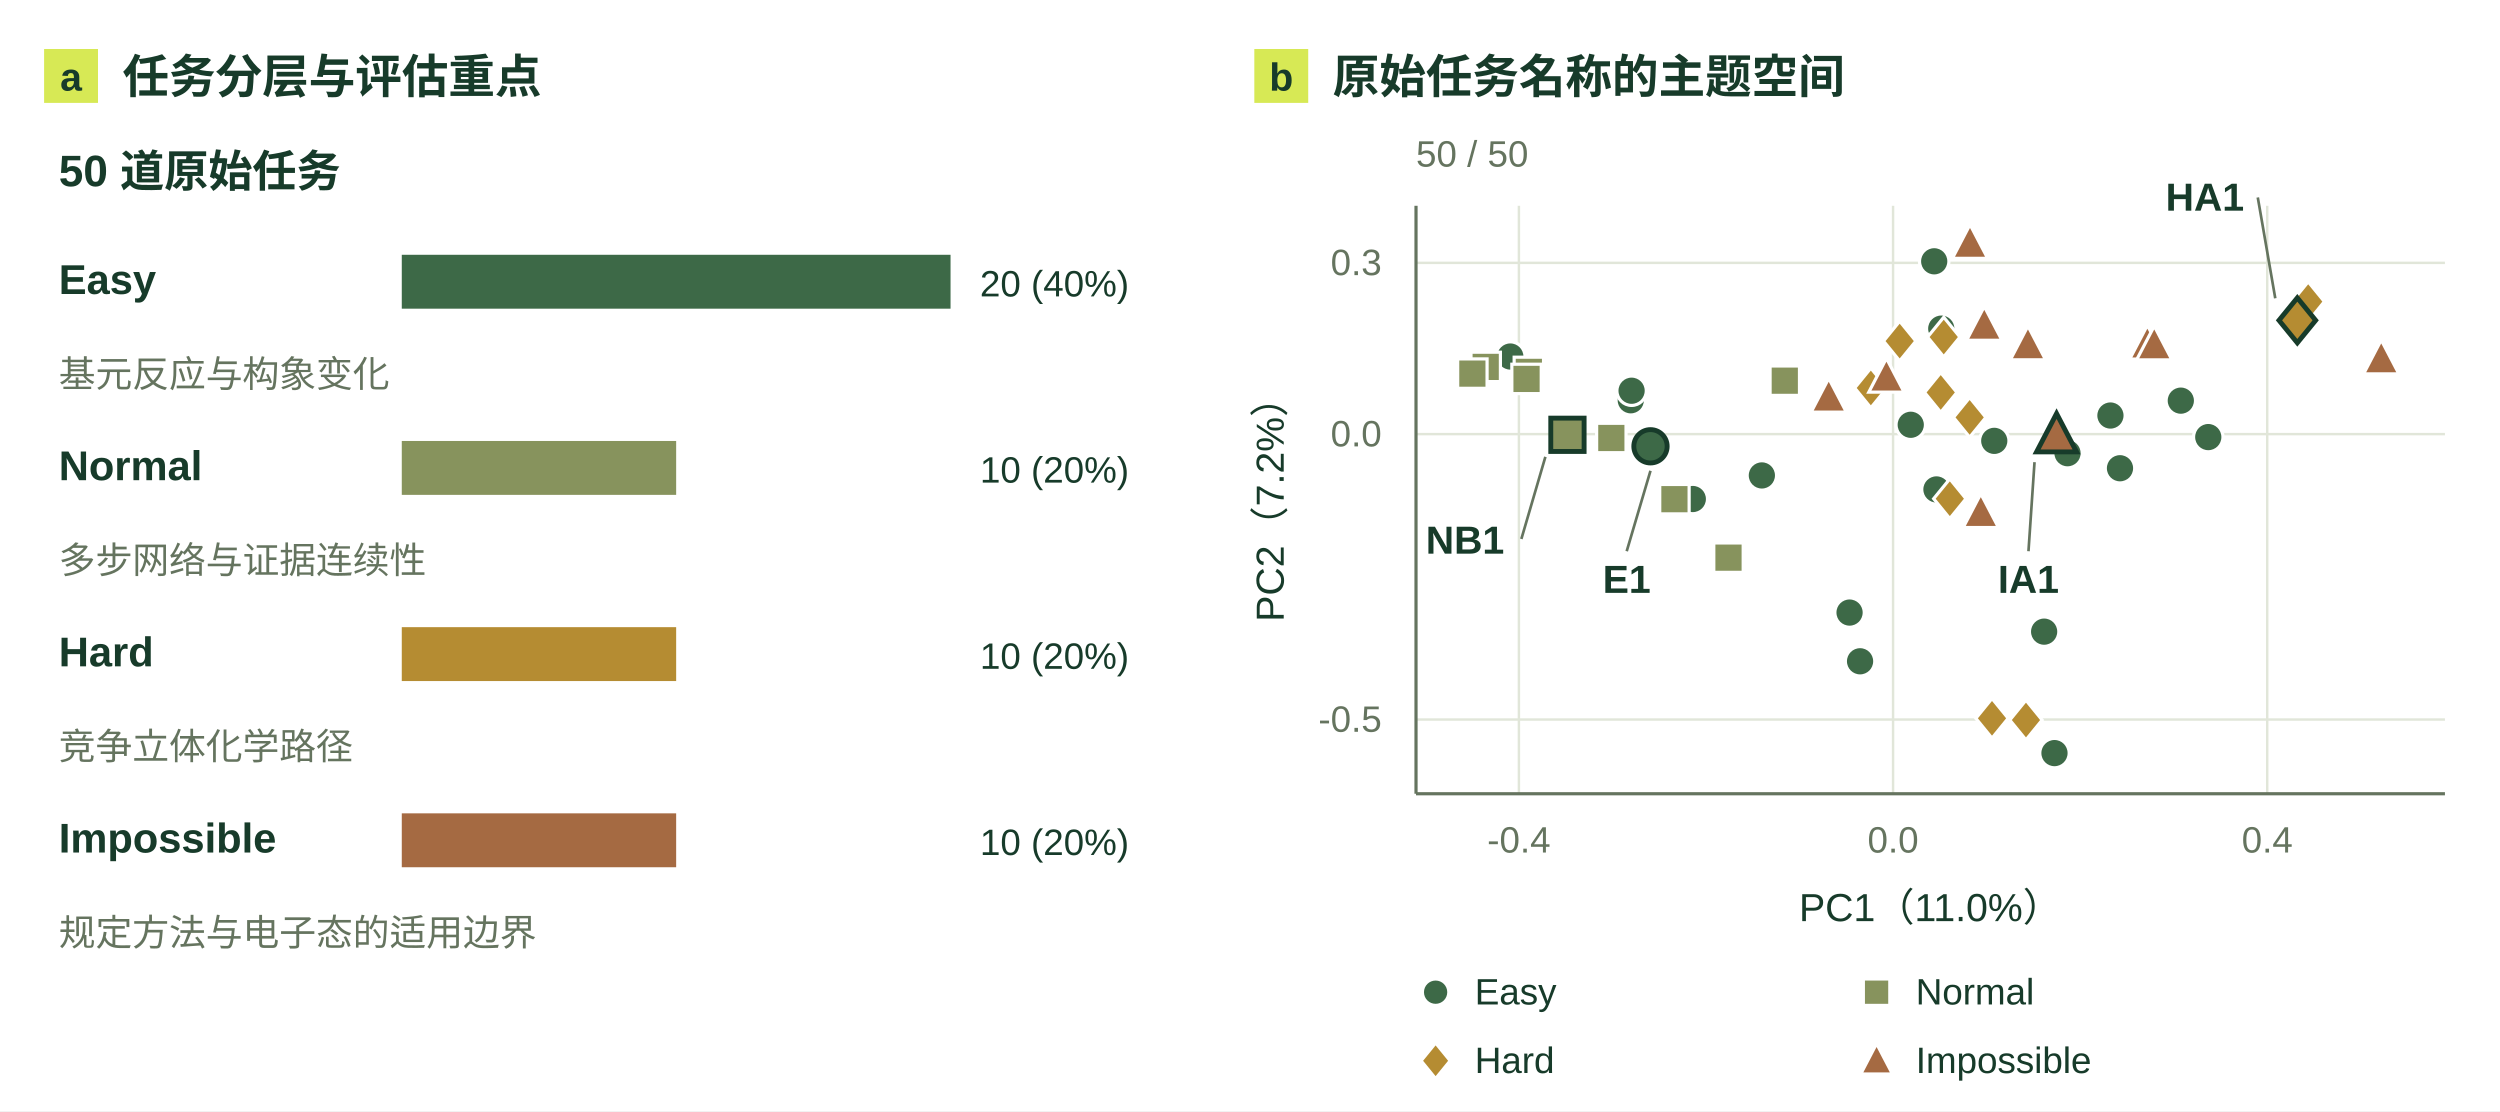
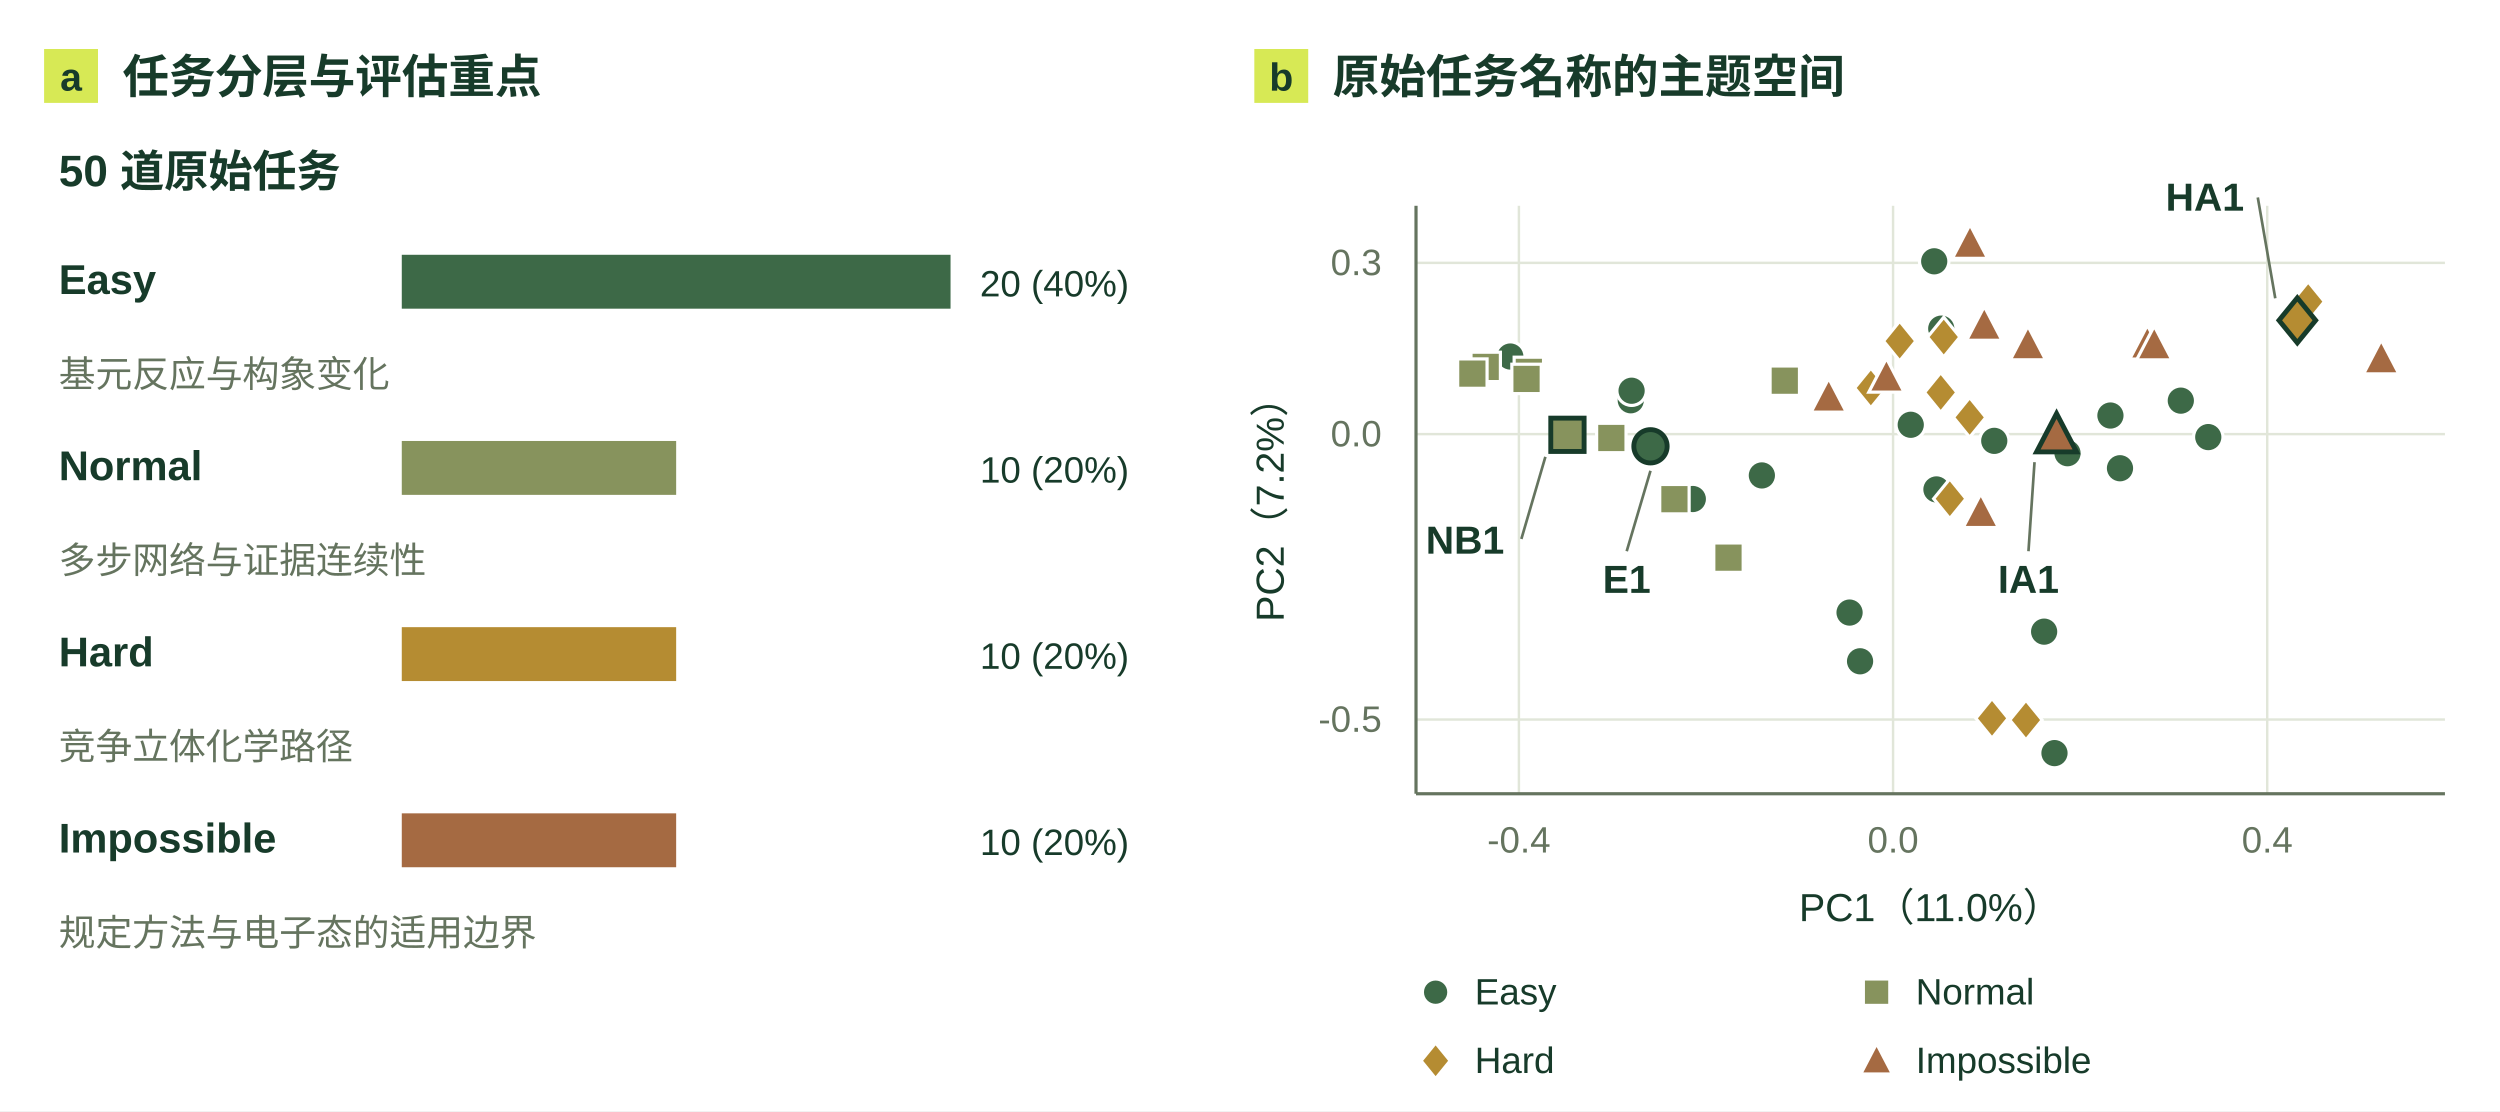
<svg xmlns="http://www.w3.org/2000/svg" width="180mm" height="80mm" viewBox="0 0 510.236 226.772">
  <rect x="0" y="0" width="510.236" height="226.772" fill="#FFFFFF" />
  <rect x="9" y="10" width="11" height="11" fill="#D7E955" />
  <text x="14.5" y="18.5" font-family="Arial" font-size="8" font-weight="bold" fill="#173B2A" text-anchor="middle">a</text>
  <text x="25" y="19" font-family="Heiti SC, Arial" font-size="9.5" font-weight="bold" fill="#173B2A" text-anchor="start">任务分层与评估重点</text>
  <rect x="256" y="10" width="11" height="11" fill="#D7E955" />
  <text x="261.5" y="18.5" font-family="Arial" font-size="8" font-weight="bold" fill="#173B2A" text-anchor="middle">b</text>
  <text x="272" y="19" font-family="Heiti SC, Arial" font-size="9.5" font-weight="bold" fill="#173B2A" text-anchor="start">原始任务名称的主题空间</text>
  <text x="12" y="38" font-family="Heiti SC, Arial" font-size="9" font-weight="bold" fill="#173B2A" text-anchor="start">50 道原始任务</text>
  <text x="12" y="60" font-family="Arial" font-size="8.5" font-weight="bold" fill="#173B2A" text-anchor="start">Easy</text>
  <rect x="82" y="52" width="112.0" height="11" fill="#3D6947" />
  <text x="200" y="60.5" font-family="Arial" font-size="7.5" font-weight="normal" fill="#173B2A" text-anchor="start">20 (40%)</text>
  <text x="12" y="79" font-family="Heiti SC, Arial" font-size="7.5" font-weight="normal" fill="#65745F" text-anchor="start">基元反应与构象变化</text>
  <text x="12" y="98" font-family="Arial" font-size="8.5" font-weight="bold" fill="#173B2A" text-anchor="start">Normal</text>
  <rect x="82" y="90" width="56.0" height="11" fill="#87935D" />
  <text x="200" y="98.5" font-family="Arial" font-size="7.5" font-weight="normal" fill="#173B2A" text-anchor="start">10 (20%)</text>
  <text x="12" y="117" font-family="Heiti SC, Arial" font-size="7.5" font-weight="normal" fill="#65745F" text-anchor="start">多步网络与证据连续性</text>
  <text x="12" y="136" font-family="Arial" font-size="8.5" font-weight="bold" fill="#173B2A" text-anchor="start">Hard</text>
  <rect x="82" y="128" width="56.0" height="11" fill="#B58C32" />
  <text x="200" y="136.5" font-family="Arial" font-size="7.5" font-weight="normal" fill="#173B2A" text-anchor="start">10 (20%)</text>
  <text x="12" y="155" font-family="Heiti SC, Arial" font-size="7.5" font-weight="normal" fill="#65745F" text-anchor="start">竞争立体化学路径</text>
  <text x="12" y="174" font-family="Arial" font-size="8.5" font-weight="bold" fill="#173B2A" text-anchor="start">Impossible</text>
  <rect x="82" y="166" width="56.0" height="11" fill="#A56A42" />
  <text x="200" y="174.5" font-family="Arial" font-size="7.5" font-weight="normal" fill="#173B2A" text-anchor="start">10 (20%)</text>
  <text x="12" y="193" font-family="Heiti SC, Arial" font-size="7.5" font-weight="normal" fill="#65745F" text-anchor="start">规定方法与电子态的适用边界</text>
  <line x1="310.0" y1="42" x2="310.0" y2="162" stroke="#E1E6D9" stroke-width="0.5" />
  <text x="310.0" y="174" font-family="Arial" font-size="7.5" font-weight="normal" fill="#65745F" text-anchor="middle">-0.4</text>
  <line x1="386.364" y1="42" x2="386.364" y2="162" stroke="#E1E6D9" stroke-width="0.5" />
  <text x="386.364" y="174" font-family="Arial" font-size="7.5" font-weight="normal" fill="#65745F" text-anchor="middle">0.0</text>
  <line x1="462.727" y1="42" x2="462.727" y2="162" stroke="#E1E6D9" stroke-width="0.5" />
  <text x="462.727" y="174" font-family="Arial" font-size="7.5" font-weight="normal" fill="#65745F" text-anchor="middle">0.4</text>
  <line x1="289" y1="146.854" x2="499" y2="146.854" stroke="#E1E6D9" stroke-width="0.5" />
  <text x="282" y="149.354" font-family="Arial" font-size="7.5" font-weight="normal" fill="#65745F" text-anchor="end">-0.5</text>
  <line x1="289" y1="88.602" x2="499" y2="88.602" stroke="#E1E6D9" stroke-width="0.5" />
  <text x="282" y="91.102" font-family="Arial" font-size="7.5" font-weight="normal" fill="#65745F" text-anchor="end">0.0</text>
  <line x1="289" y1="53.65" x2="499" y2="53.65" stroke="#E1E6D9" stroke-width="0.5" />
  <text x="282" y="56.15" font-family="Arial" font-size="7.5" font-weight="normal" fill="#65745F" text-anchor="end">0.3</text>
  <line x1="289" y1="162" x2="499" y2="162" stroke="#65745F" stroke-width="0.65" />
  <line x1="289" y1="42" x2="289" y2="162" stroke="#65745F" stroke-width="0.65" />
  <text x="394.0" y="188" font-family="Heiti SC, Arial" font-size="8" font-weight="normal" fill="#173B2A" text-anchor="middle">PC1（11.0%）</text>
  <text x="262" y="102.0" font-family="Heiti SC, Arial" font-size="8" font-weight="normal" fill="#173B2A" text-anchor="middle" transform="rotate(-90 262 102.0)">PC2（7.2%）</text>
-   <text x="289" y="34" font-family="Arial" font-size="7.5" font-weight="normal" fill="#65745F" text-anchor="start">50 / 50</text>
  <circle fill="#3D6947" stroke="#FFFFFF" stroke-width="0.65" data-task-id="D1" data-tier="easy" cx="379.629" cy="134.966" r="3.0" />
  <circle fill="#3D6947" stroke="#FFFFFF" stroke-width="0.65" data-task-id="D3" data-tier="easy" cx="417.196" cy="128.916" r="3.0" />
  <circle fill="#3D6947" stroke="#FFFFFF" stroke-width="0.65" data-task-id="D4" data-tier="easy" cx="419.309" cy="153.703" r="3.0" />
  <circle fill="#3D6947" stroke="#FFFFFF" stroke-width="0.65" data-task-id="F1" data-tier="easy" cx="332.832" cy="81.694" r="3.0" />
  <circle fill="#3D6947" stroke="#FFFFFF" stroke-width="0.65" data-task-id="F4" data-tier="easy" cx="332.999" cy="79.746" r="3.0" />
  <circle fill="#3D6947" stroke="#FFFFFF" stroke-width="0.65" data-task-id="G2" data-tier="easy" cx="389.972" cy="86.696" r="3.0" />
  <circle fill="#3D6947" stroke="#FFFFFF" stroke-width="0.65" data-task-id="G3" data-tier="easy" cx="377.485" cy="125.022" r="3.0" />
  <circle fill="#3D6947" stroke="#FFFFFF" stroke-width="0.65" data-task-id="L1" data-tier="easy" cx="450.695" cy="89.207" r="3.0" />
  <circle fill="#3D6947" stroke="#FFFFFF" stroke-width="0.65" data-task-id="L2" data-tier="easy" cx="430.728" cy="84.806" r="3.0" />
  <circle fill="#3D6947" stroke="#FFFFFF" stroke-width="0.65" data-task-id="M1" data-tier="easy" cx="421.969" cy="92.498" r="3.0" />
  <circle fill="#3D6947" stroke="#FFFFFF" stroke-width="0.65" data-task-id="M14" data-tier="easy" cx="407.018" cy="89.977" r="3.0" />
  <circle fill="#3D6947" stroke="#FFFFFF" stroke-width="0.65" data-task-id="M15" data-tier="easy" cx="396.2" cy="67.074" r="3.0" />
  <circle fill="#3D6947" stroke="#FFFFFF" stroke-width="0.65" data-task-id="M16" data-tier="easy" cx="308.248" cy="72.765" r="3.0" />
  <circle fill="#3D6947" stroke="#FFFFFF" stroke-width="0.65" data-task-id="M17" data-tier="easy" cx="359.586" cy="97.034" r="3.0" />
  <circle fill="#3D6947" stroke="#FFFFFF" stroke-width="0.65" data-task-id="M3" data-tier="easy" cx="394.761" cy="53.332" r="3.0" />
  <circle fill="#3D6947" stroke="#FFFFFF" stroke-width="0.65" data-task-id="M8" data-tier="easy" cx="445.093" cy="81.77" r="3.0" />
  <circle fill="#3D6947" stroke="#FFFFFF" stroke-width="0.65" data-task-id="P2" data-tier="easy" cx="432.678" cy="95.566" r="3.0" />
  <circle fill="#3D6947" stroke="#FFFFFF" stroke-width="0.65" data-task-id="P3" data-tier="easy" cx="395.217" cy="99.891" r="3.0" />
  <circle fill="#3D6947" stroke="#FFFFFF" stroke-width="0.65" data-task-id="X1" data-tier="easy" cx="345.493" cy="101.847" r="3.0" />
  <polygon fill="#87935D" stroke="#FFFFFF" stroke-width="0.65" data-task-id="NI1" data-tier="normal" points="300.222,71.883 306.222,71.883 306.222,77.883 300.222,77.883" />
  <polygon fill="#87935D" stroke="#FFFFFF" stroke-width="0.65" data-task-id="NI5" data-tier="normal" points="297.502,73.251 303.502,73.251 303.502,79.251 297.502,79.251" />
  <polygon fill="#87935D" stroke="#FFFFFF" stroke-width="0.65" data-task-id="NQ1" data-tier="normal" points="349.776,110.814 355.776,110.814 355.776,116.814 349.776,116.814" />
  <polygon fill="#87935D" stroke="#FFFFFF" stroke-width="0.65" data-task-id="NQ5" data-tier="normal" points="361.264,74.695 367.264,74.695 367.264,80.695 361.264,80.695" />
  <polygon fill="#87935D" stroke="#FFFFFF" stroke-width="0.65" data-task-id="NR1" data-tier="normal" points="309.029,72.9 315.029,72.9 315.029,78.9 309.029,78.9" />
  <polygon fill="#87935D" stroke="#FFFFFF" stroke-width="0.65" data-task-id="NU3" data-tier="normal" points="325.865,86.39 331.865,86.39 331.865,92.39 325.865,92.39" />
  <polygon fill="#87935D" stroke="#FFFFFF" stroke-width="0.65" data-task-id="NU5" data-tier="normal" points="316.935,86.184 322.935,86.184 322.935,92.184 316.935,92.184" />
  <polygon fill="#87935D" stroke="#FFFFFF" stroke-width="0.65" data-task-id="NU6" data-tier="normal" points="338.742,98.879 344.742,98.879 344.742,104.879 338.742,104.879" />
  <polygon fill="#87935D" stroke="#FFFFFF" stroke-width="0.65" data-task-id="NY3" data-tier="normal" points="308.558,74.336 314.558,74.336 314.558,80.336 308.558,80.336" />
  <polygon fill="#B58C32" stroke="#FFFFFF" stroke-width="0.65" data-task-id="HA6" data-tier="hard" points="471.091,57.508 474.391,61.558 471.091,65.608 467.791,61.558" />
  <polygon fill="#B58C32" stroke="#FFFFFF" stroke-width="0.65" data-task-id="HA8" data-tier="hard" points="396.092,76.047 399.392,80.097 396.092,84.147 392.792,80.097" />
  <polygon fill="#B58C32" stroke="#FFFFFF" stroke-width="0.65" data-task-id="HB1" data-tier="hard" points="406.557,142.555 409.857,146.605 406.557,150.655 403.257,146.605" />
  <polygon fill="#B58C32" stroke="#FFFFFF" stroke-width="0.65" data-task-id="HB10" data-tier="hard" points="413.489,142.906 416.789,146.956 413.489,151.006 410.189,146.956" />
  <polygon fill="#B58C32" stroke="#FFFFFF" stroke-width="0.65" data-task-id="HD2" data-tier="hard" points="397.945,97.737 401.245,101.787 397.945,105.837 394.645,101.787" />
  <polygon fill="#B58C32" stroke="#FFFFFF" stroke-width="0.65" data-task-id="HF1" data-tier="hard" points="401.997,81.139 405.297,85.189 401.997,89.239 398.697,85.189" />
  <polygon fill="#B58C32" stroke="#FFFFFF" stroke-width="0.65" data-task-id="HH1" data-tier="hard" points="396.707,64.742 400.007,68.792 396.707,72.842 393.407,68.792" />
  <polygon fill="#B58C32" stroke="#FFFFFF" stroke-width="0.65" data-task-id="HI1" data-tier="hard" points="387.716,65.562 391.016,69.612 387.716,73.662 384.416,69.612" />
  <polygon fill="#B58C32" stroke="#FFFFFF" stroke-width="0.65" data-task-id="HL1" data-tier="hard" points="381.83,75.131 385.13,79.181 381.83,83.231 378.53,79.181" />
  <polygon fill="#A56A42" stroke="#FFFFFF" stroke-width="0.65" data-task-id="IA5" data-tier="impossible" points="485.996,69.396 489.596,76.296 482.396,76.296" />
  <polygon fill="#A56A42" stroke="#FFFFFF" stroke-width="0.65" data-task-id="IA7" data-tier="impossible" points="413.892,66.537 417.492,73.437 410.292,73.437" />
  <polygon fill="#A56A42" stroke="#FFFFFF" stroke-width="0.65" data-task-id="IA9" data-tier="impossible" points="373.232,77.217 376.832,84.117 369.632,84.117" />
  <polygon fill="#A56A42" stroke="#FFFFFF" stroke-width="0.65" data-task-id="IB9" data-tier="impossible" points="404.273,100.77 407.873,107.67 400.673,107.67" />
  <polygon fill="#A56A42" stroke="#FFFFFF" stroke-width="0.65" data-task-id="IC3" data-tier="impossible" points="438.262,66.388 441.862,73.288 434.662,73.288" />
  <polygon fill="#A56A42" stroke="#FFFFFF" stroke-width="0.65" data-task-id="ID2" data-tier="impossible" points="385.011,73.131 388.611,80.031 381.411,80.031" />
  <polygon fill="#A56A42" stroke="#FFFFFF" stroke-width="0.65" data-task-id="IE2" data-tier="impossible" points="402.068,45.827 405.668,52.727 398.468,52.727" />
  <polygon fill="#A56A42" stroke="#FFFFFF" stroke-width="0.65" data-task-id="IF3" data-tier="impossible" points="439.672,66.54 443.272,73.44 436.072,73.44" />
  <polygon fill="#A56A42" stroke="#FFFFFF" stroke-width="0.65" data-task-id="IG8" data-tier="impossible" points="404.982,62.54 408.582,69.44 401.382,69.44" />
  <circle fill="#3D6947" stroke="#173B2A" stroke-width="1" data-task-id="E1" data-tier="easy" cx="336.855" cy="91.087" r="3.4" />
  <polygon fill="#87935D" stroke="#173B2A" stroke-width="1" data-task-id="NB1" data-tier="normal" points="316.506,85.34 323.306,85.34 323.306,92.14 316.506,92.14" />
  <polygon fill="#B58C32" stroke="#173B2A" stroke-width="1" data-task-id="HA1" data-tier="hard" points="468.87,60.789 472.61,65.379 468.87,69.969 465.13,65.379" />
  <polygon fill="#A56A42" stroke="#173B2A" stroke-width="1" data-task-id="IA1" data-tier="impossible" points="419.734,84.407 423.814,92.227 415.654,92.227" />
  <line x1="336.855" y1="96.087" x2="332" y2="112.5" stroke="#65745F" stroke-width="0.55" />
  <text x="332" y="121" font-family="Arial" font-size="8" font-weight="bold" fill="#173B2A" text-anchor="middle">E1</text>
  <line x1="315.406" y1="93.24" x2="310.5" y2="110" stroke="#65745F" stroke-width="0.55" />
  <text x="299" y="113" font-family="Arial" font-size="8" font-weight="bold" fill="#173B2A" text-anchor="middle">NB1</text>
  <line x1="464.37" y1="60.879" x2="460.8" y2="40.3" stroke="#65745F" stroke-width="0.55" />
  <text x="450" y="43" font-family="Arial" font-size="8" font-weight="bold" fill="#173B2A" text-anchor="middle">HA1</text>
  <line x1="415.234" y1="94.327" x2="414" y2="112.5" stroke="#65745F" stroke-width="0.55" />
  <text x="414" y="121" font-family="Arial" font-size="8" font-weight="bold" fill="#173B2A" text-anchor="middle">IA1</text>
  <circle fill="#3D6947" stroke="#FFFFFF" stroke-width="0.65" cx="293" cy="202.5" r="2.7" />
  <text x="301" y="205" font-family="Arial" font-size="7.5" font-weight="normal" fill="#173B2A" text-anchor="start">Easy</text>
  <polygon fill="#87935D" stroke="#FFFFFF" stroke-width="0.65" points="380.3,199.8 385.7,199.8 385.7,205.2 380.3,205.2" />
  <text x="391" y="205" font-family="Arial" font-size="7.5" font-weight="normal" fill="#173B2A" text-anchor="start">Normal</text>
  <polygon fill="#B58C32" stroke="#FFFFFF" stroke-width="0.65" points="293,212.855 295.97,216.5 293,220.145 290.03,216.5" />
  <text x="301" y="219" font-family="Arial" font-size="7.5" font-weight="normal" fill="#173B2A" text-anchor="start">Hard</text>
  <polygon fill="#A56A42" stroke="#FFFFFF" stroke-width="0.65" points="383,212.99 386.24,219.2 379.76,219.2" />
  <text x="391" y="219" font-family="Arial" font-size="7.5" font-weight="normal" fill="#173B2A" text-anchor="start">Impossible</text>
</svg>
